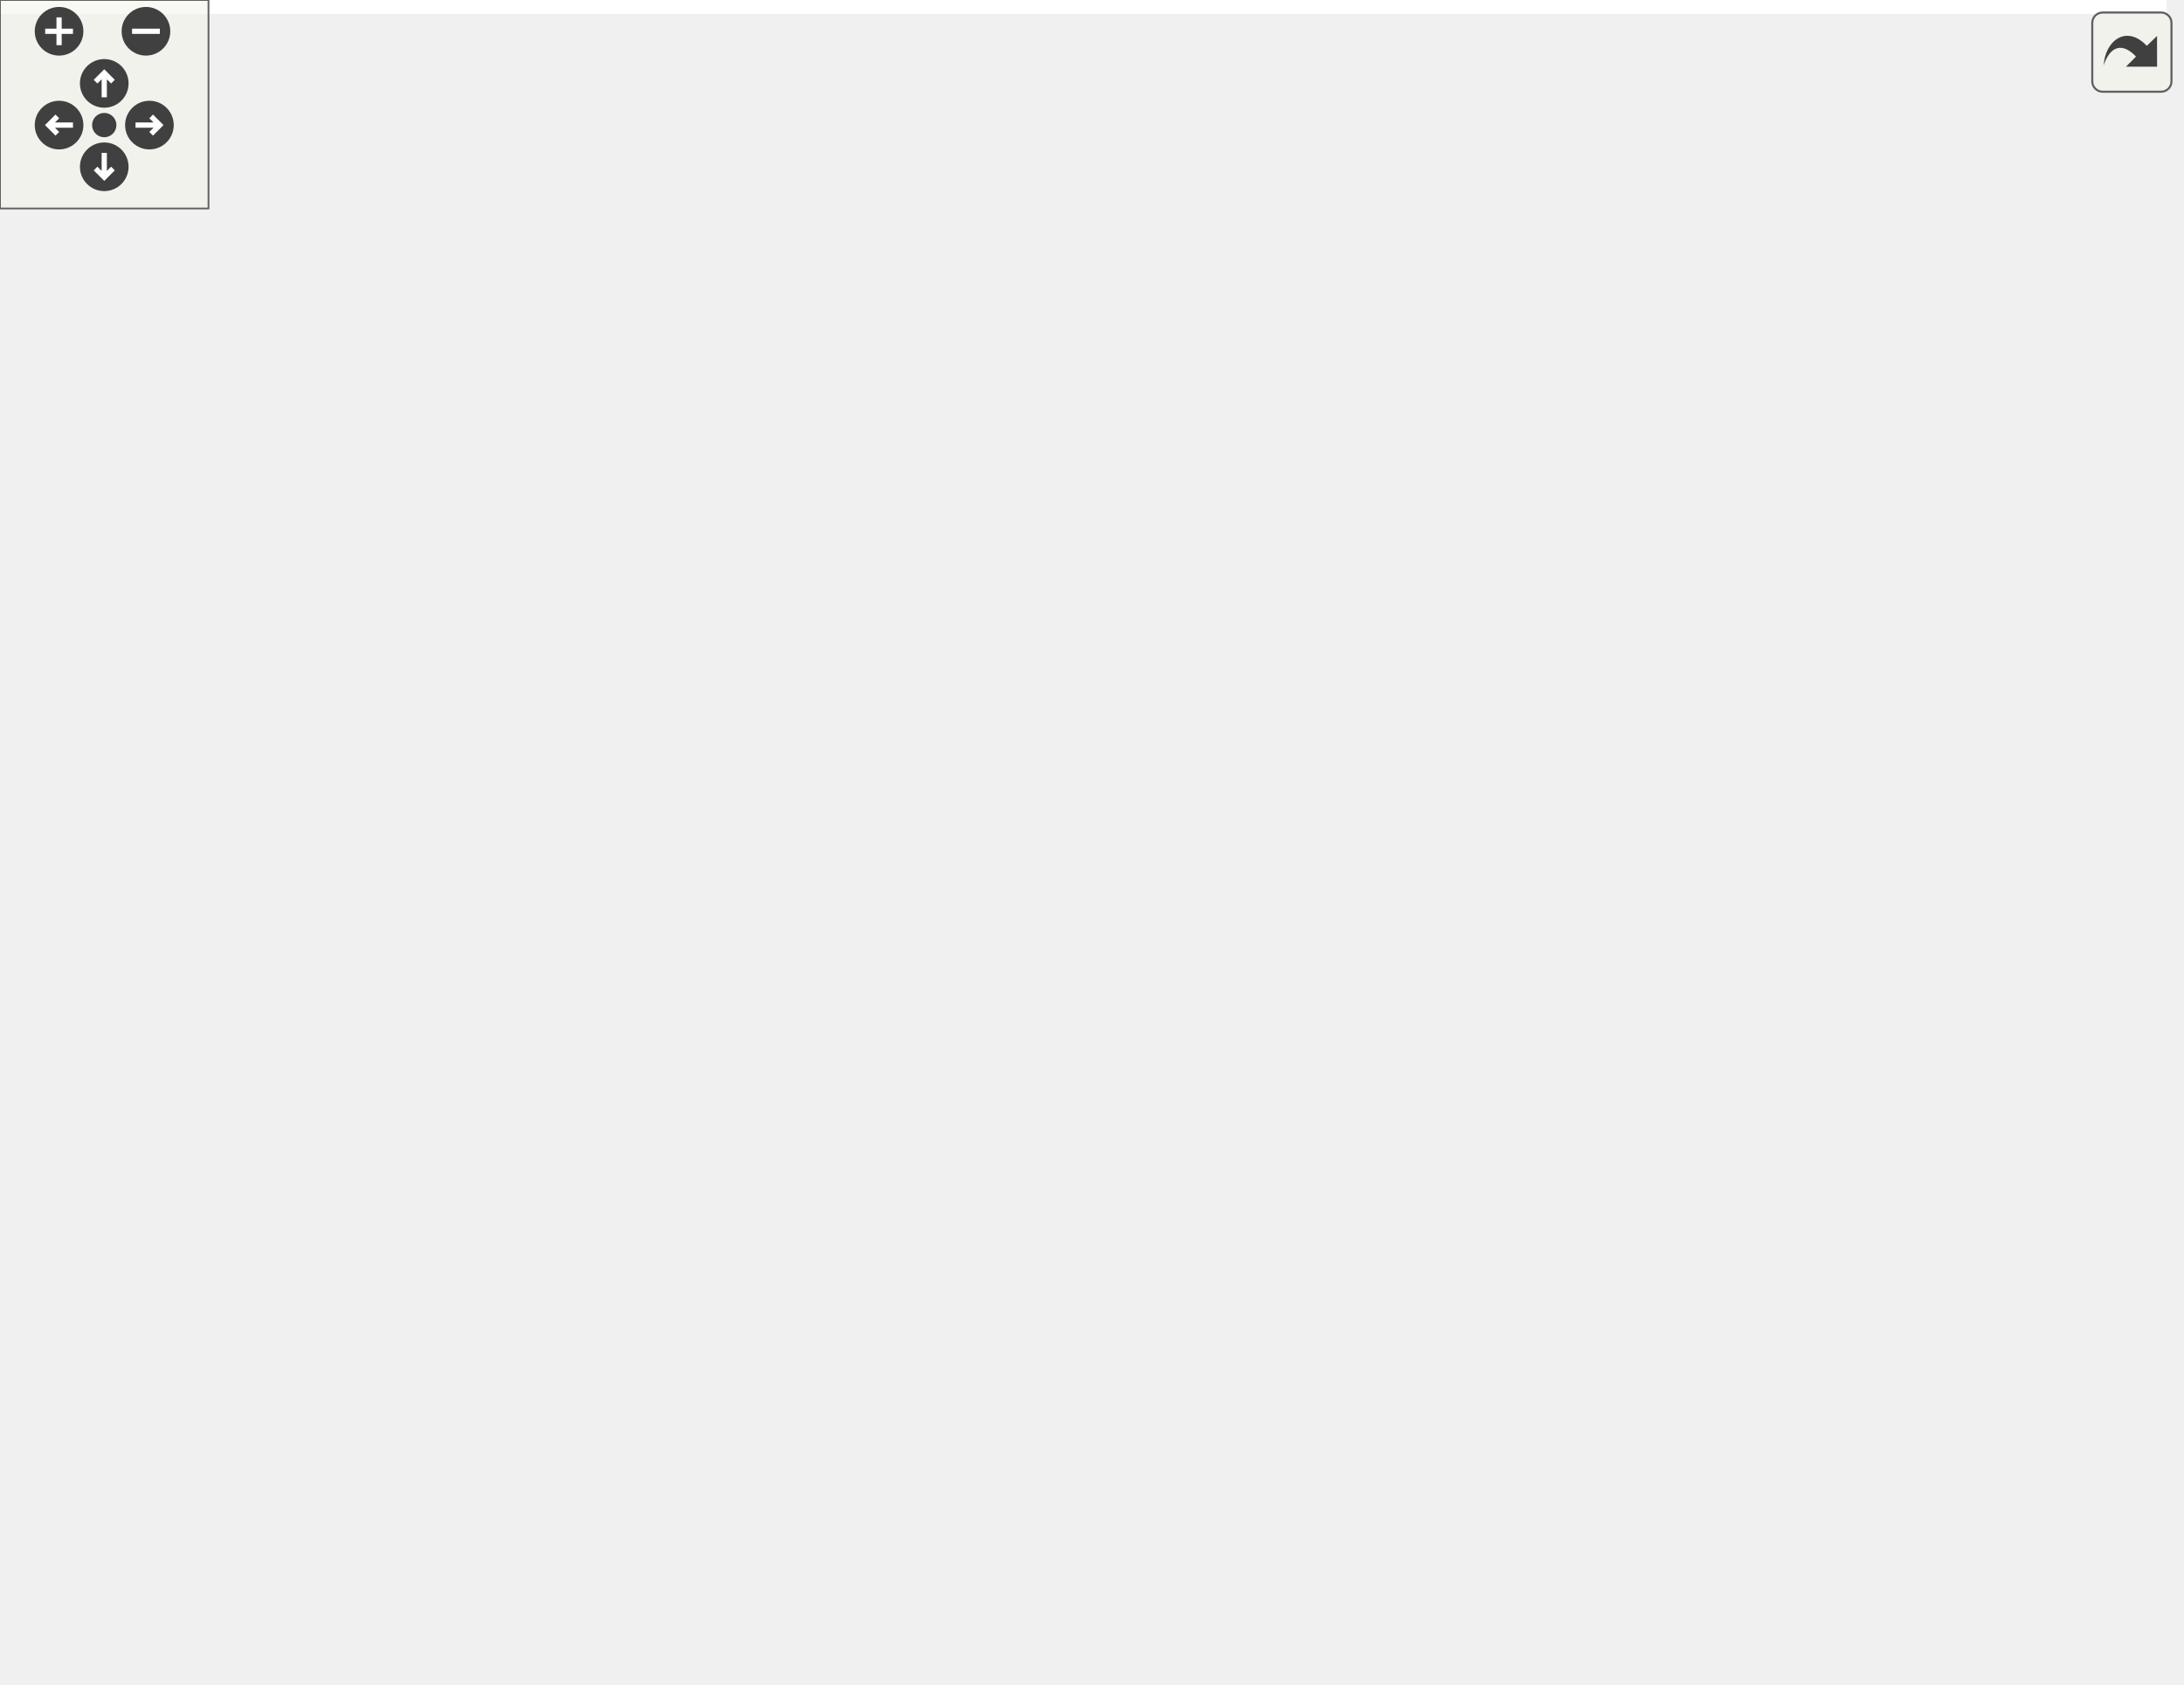
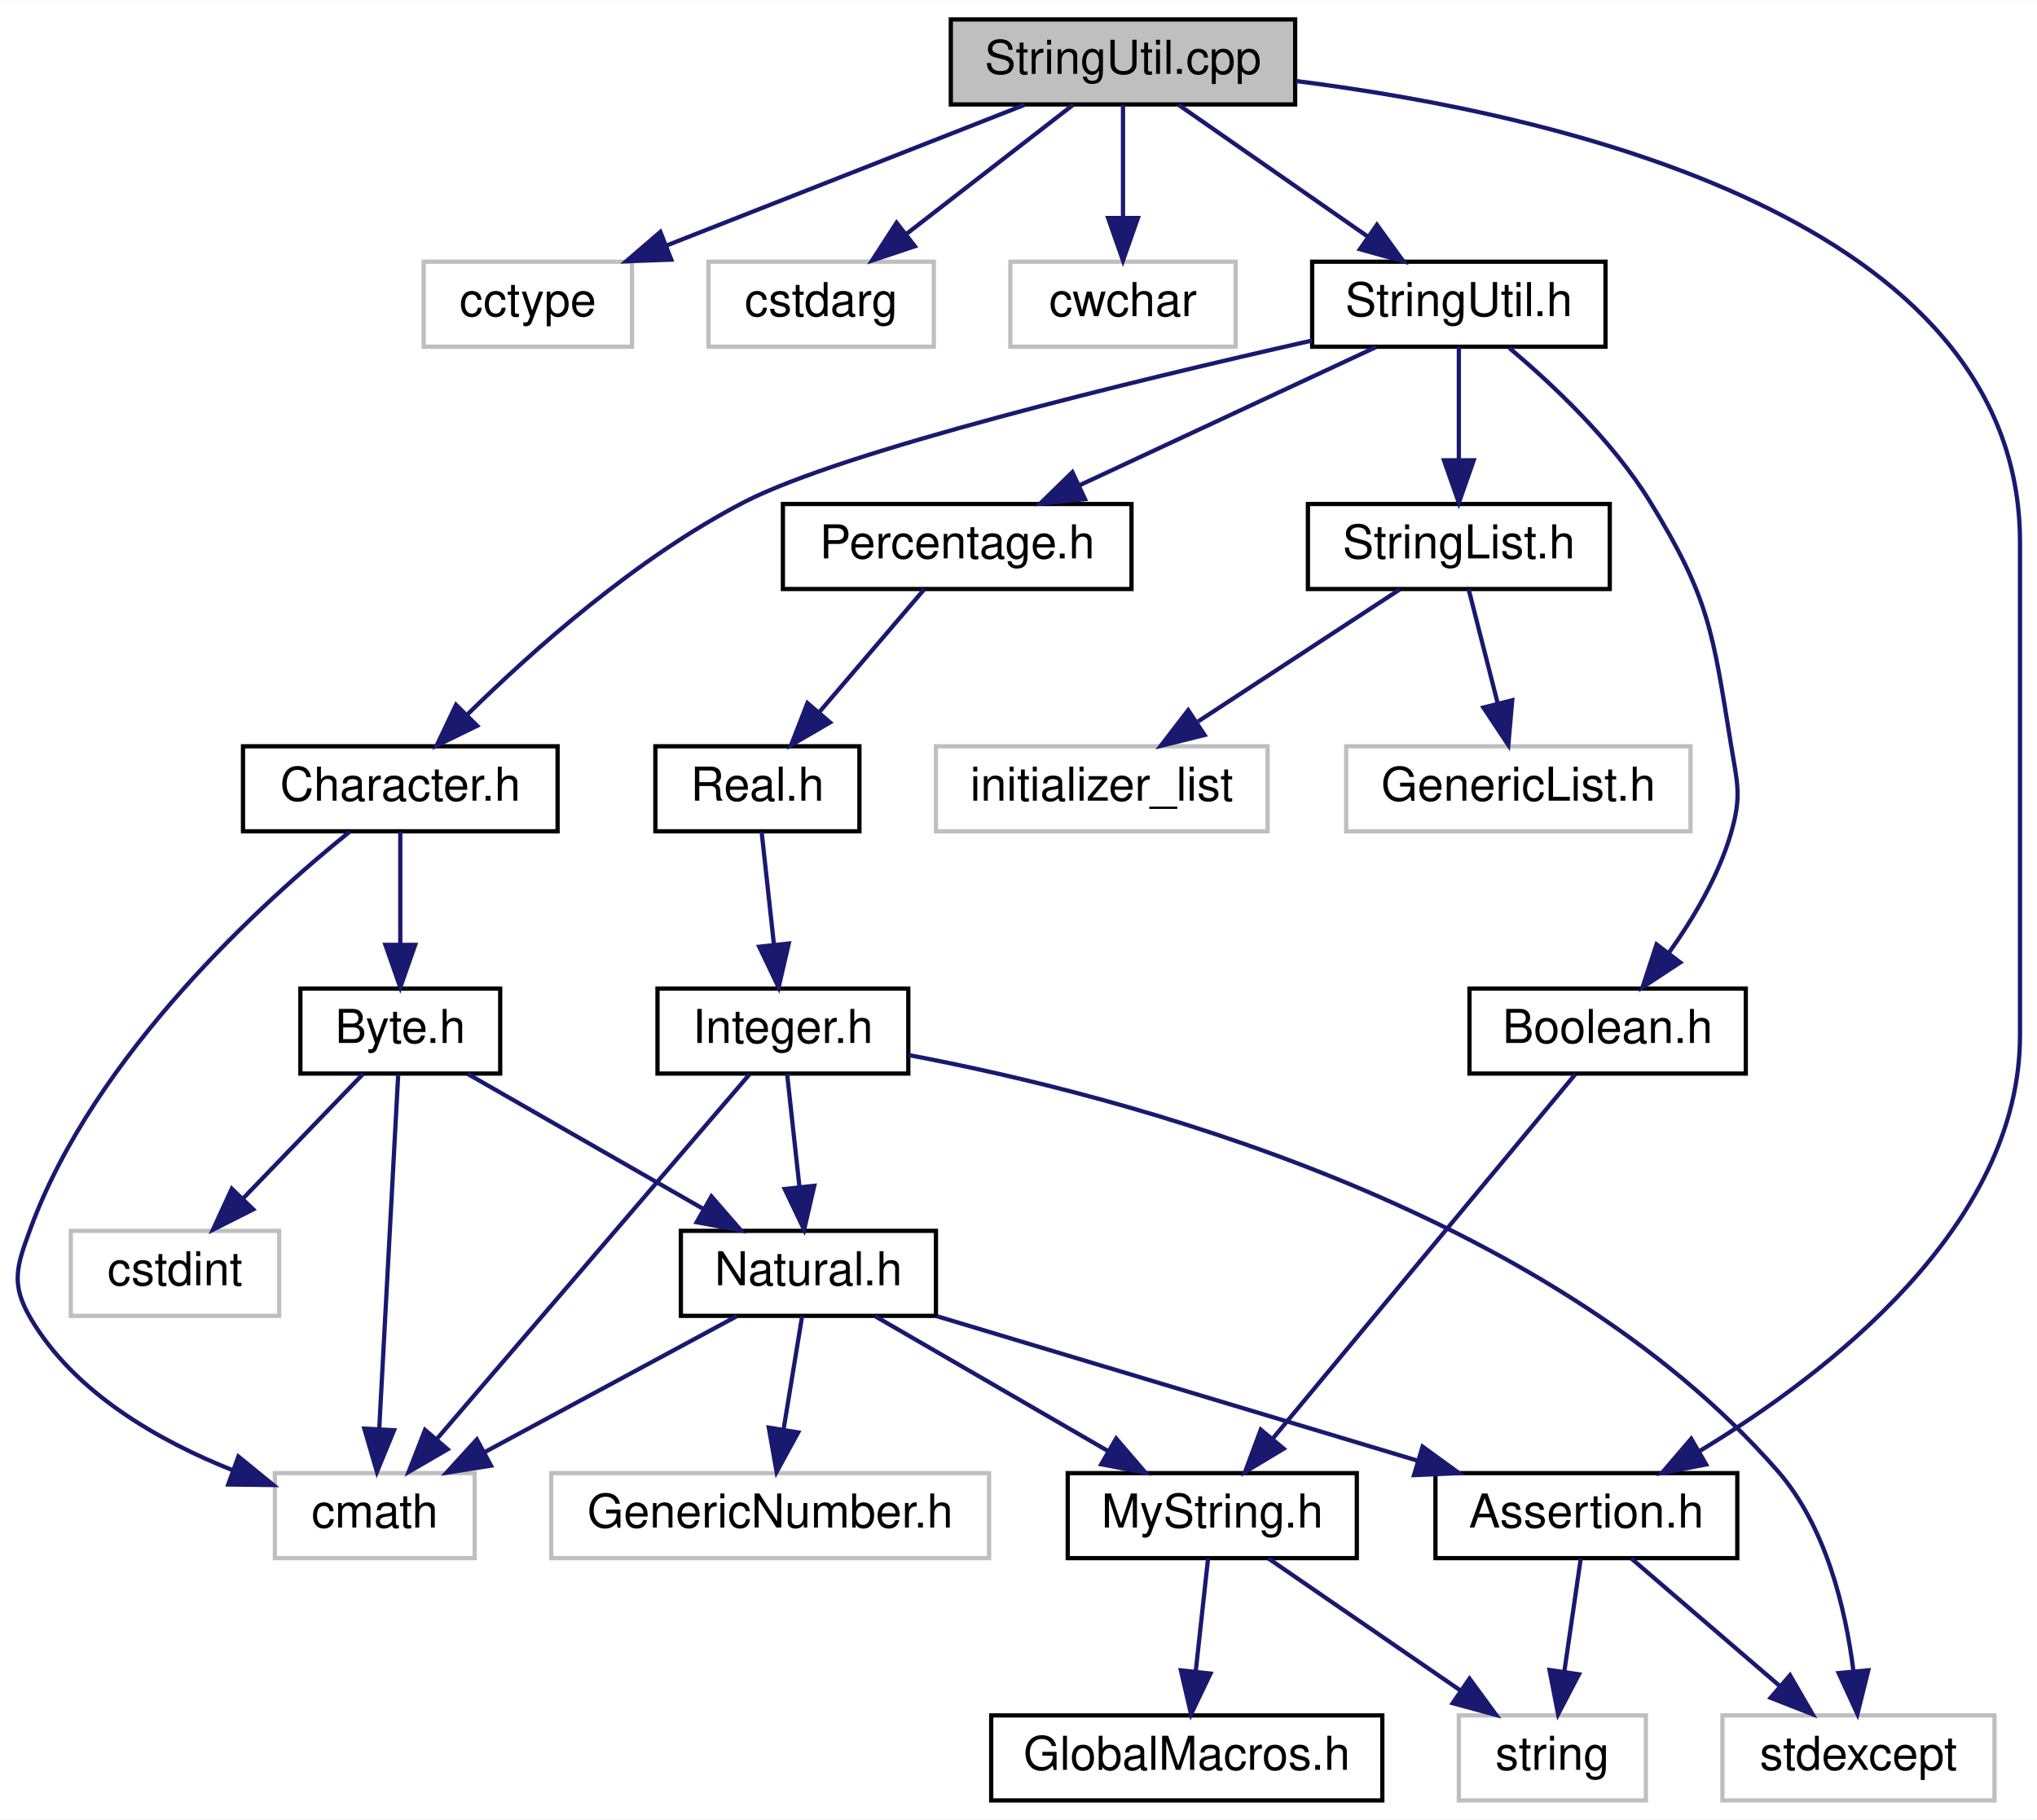
- <svg xmlns="http://www.w3.org/2000/svg" xmlns:xlink="http://www.w3.org/1999/xlink" id="main" version="1.1" xml:space="preserve">
-   <style type="text/css">
- .edge:hover path { stroke: red; }
- .edge:hover polygon { stroke: red; fill: red; }
- </style>
-   <defs>
-     <circle id="rim" cx="0" cy="0" r="7" />
-     <circle id="rim2" cx="0" cy="0" r="3.5" />
-     <g id="zoomPlus">
-       <use xlink:href="#rim" fill="#404040">
-         <set attributeName="fill" to="#808080" begin="zoomplus.mouseover" end="zoomplus.mouseout" />
-       </use>
-       <path d="M-4,0h8M0,-4v8" fill="none" stroke="white" stroke-width="1.5" pointer-events="none" />
-     </g>
-     <g id="zoomMin">
-       <use xlink:href="#rim" fill="#404040">
-         <set attributeName="fill" to="#808080" begin="zoomminus.mouseover" end="zoomminus.mouseout" />
-       </use>
-       <path d="M-4,0h8" fill="none" stroke="white" stroke-width="1.5" pointer-events="none" />
-     </g>
-     <g id="dirArrow">
-       <path fill="none" stroke="white" stroke-width="1.5" d="M0,-3.0v7 M-2.5,-0.5L0,-3.0L2.5,-0.5" />
-     </g>
-     <g id="resetDef">
-       <use xlink:href="#rim2" fill="#404040">
-         <set attributeName="fill" to="#808080" begin="reset.mouseover" end="reset.mouseout" />
-       </use>
-     </g>
-   </defs>
-   <svg id="graph" class="graph">
-     <g id="viewport">
-       <polygon fill="white" stroke="transparent" points="-4,4 -4,-424 623.5,-424 623.5,4 -4,4" />
-       <g id="node1" class="node">
-         <g id="a_node1">
-           <a xlink:title="The StringUtil body implements several string routines not included in the standard C++ library (like...">
-             <polygon fill="#bfbfbf" stroke="black" points="456.5,-399.5 456.5,-419.5 537.5,-419.5 537.5,-399.5 456.5,-399.5" />
-             <text text-anchor="middle" x="497" y="-406.7" font-family="Helvetica,sans-Serif" font-size="11.00">StringUtil.cpp</text>
-           </a>
-         </g>
-       </g>
-       <g id="node2" class="node">
-         <g id="a_node2">
-           <a xlink:title=" ">
-             <polygon fill="white" stroke="#bfbfbf" points="308.5,-0.5 308.5,-20.5 361.5,-20.5 361.5,-0.5 308.5,-0.5" />
-             <text text-anchor="middle" x="335" y="-7.7" font-family="Helvetica,sans-Serif" font-size="11.00">cassert</text>
-           </a>
-         </g>
-       </g>
-       <g id="edge1" class="edge">
-         <path fill="none" stroke="midnightblue" d="M493.38,-399.37C486.24,-380.49 471,-335.62 471,-296.5 471,-296.5 471,-296.5 471,-123.5 471,-71.65 411.36,-39.36 371.07,-23.46" />
-         <polygon fill="midnightblue" stroke="midnightblue" points="372.14,-20.12 361.55,-19.86 369.66,-26.66 372.14,-20.12" />
-       </g>
-       <g id="node3" class="node">
-         <g id="a_node3">
-           <a xlink:title=" ">
-             <polygon fill="white" stroke="#bfbfbf" points="499.5,-342.5 499.5,-362.5 548.5,-362.5 548.5,-342.5 499.5,-342.5" />
-             <text text-anchor="middle" x="524" y="-349.7" font-family="Helvetica,sans-Serif" font-size="11.00">cctype</text>
-           </a>
-         </g>
-       </g>
-       <g id="edge2" class="edge">
-         <path fill="none" stroke="midnightblue" d="M501.46,-399.42C505.11,-391.98 510.4,-381.21 514.93,-371.97" />
-         <polygon fill="midnightblue" stroke="midnightblue" points="518.18,-373.3 519.44,-362.78 511.9,-370.21 518.18,-373.3" />
-       </g>
-       <g id="node4" class="node">
-         <g id="a_node4">
-           <a xlink:title=" ">
-             <polygon fill="white" stroke="#bfbfbf" points="566.5,-342.5 566.5,-362.5 619.5,-362.5 619.5,-342.5 566.5,-342.5" />
-             <text text-anchor="middle" x="593" y="-349.7" font-family="Helvetica,sans-Serif" font-size="11.00">cstdarg</text>
-           </a>
-         </g>
-       </g>
-       <g id="edge3" class="edge">
-         <path fill="none" stroke="midnightblue" d="M512.85,-399.42C527.86,-390.82 550.63,-377.78 568.07,-367.78" />
-         <polygon fill="midnightblue" stroke="midnightblue" points="570.19,-370.6 577.12,-362.6 566.71,-364.53 570.19,-370.6" />
-       </g>
-       <g id="node5" class="node">
-         <g id="a_node5">
-           <a xlink:href="_string_util_8h.html" target="_top" xlink:title="The StringUtil specification defines several string routines not included in the standard C++ library...">
-             <polygon fill="white" stroke="black" points="235.5,-342.5 235.5,-362.5 304.5,-362.5 304.5,-342.5 235.5,-342.5" />
-             <text text-anchor="middle" x="270" y="-349.7" font-family="Helvetica,sans-Serif" font-size="11.00">StringUtil.h</text>
-           </a>
-         </g>
-       </g>
-       <g id="edge4" class="edge">
-         <path fill="none" stroke="midnightblue" d="M459.77,-399.48C419.95,-389.83 356.81,-374.53 314.42,-364.26" />
-         <polygon fill="midnightblue" stroke="midnightblue" points="315.19,-360.85 304.64,-361.89 313.54,-367.65 315.19,-360.85" />
-       </g>
-       <g id="node6" class="node">
-         <g id="a_node6">
-           <a xlink:href="_boolean_8h.html" target="_top" xlink:title="The Boolean specification and body provides a value object type for boolean values.">
-             <polygon fill="white" stroke="black" points="45.5,-171.5 45.5,-191.5 110.5,-191.5 110.5,-171.5 45.5,-171.5" />
-             <text text-anchor="middle" x="78" y="-178.7" font-family="Helvetica,sans-Serif" font-size="11.00">Boolean.h</text>
-           </a>
-         </g>
-       </g>
-       <g id="edge5" class="edge">
-         <path fill="none" stroke="midnightblue" d="M242.7,-342.49C204.62,-328.54 135.99,-298.06 98,-249 87.4,-235.31 82.4,-216.05 80.05,-201.78" />
-         <polygon fill="midnightblue" stroke="midnightblue" points="83.48,-201.05 78.68,-191.61 76.55,-201.99 83.48,-201.05" />
-       </g>
-       <g id="node10" class="node">
-         <g id="a_node10">
-           <a xlink:href="_character_8h.html" target="_top" xlink:title="The Character specification and body provides a value object type for character values.">
-             <polygon fill="white" stroke="black" points="107,-228.5 107,-248.5 181,-248.5 181,-228.5 107,-228.5" />
-             <text text-anchor="middle" x="144" y="-235.7" font-family="Helvetica,sans-Serif" font-size="11.00">Character.h</text>
-           </a>
-         </g>
-       </g>
-       <g id="edge9" class="edge">
-         <path fill="none" stroke="midnightblue" d="M259.69,-342.33C238.28,-323.3 188.76,-279.29 161.98,-255.48" />
-         <polygon fill="midnightblue" stroke="midnightblue" points="164.25,-252.82 154.45,-248.79 159.6,-258.05 164.25,-252.82" />
-       </g>
-       <g id="node16" class="node">
-         <g id="a_node16">
-           <a xlink:href="_percentage_8h.html" target="_top" xlink:title="The Percentage specification and body provides a simple percentage type.">
-             <polygon fill="white" stroke="black" points="349,-285.5 349,-305.5 431,-305.5 431,-285.5 349,-285.5" />
-             <text text-anchor="middle" x="390" y="-292.7" font-family="Helvetica,sans-Serif" font-size="11.00">Percentage.h</text>
-           </a>
-         </g>
-       </g>
-       <g id="edge19" class="edge">
-         <path fill="none" stroke="midnightblue" d="M289.82,-342.42C309.18,-333.54 338.89,-319.93 360.93,-309.82" />
-         <polygon fill="midnightblue" stroke="midnightblue" points="362.52,-312.94 370.16,-305.6 359.61,-306.58 362.52,-312.94" />
-       </g>
-       <g id="node20" class="node">
-         <g id="a_node20">
-           <a xlink:href="_string_list_8h.html" target="_top" xlink:title="The StringList specification defines lists of string values with zero-based arbitrary indexed access ...">
-             <polygon fill="white" stroke="black" points="234.5,-285.5 234.5,-305.5 305.5,-305.5 305.5,-285.5 234.5,-285.5" />
-             <text text-anchor="middle" x="270" y="-292.7" font-family="Helvetica,sans-Serif" font-size="11.00">StringList.h</text>
-           </a>
-         </g>
-       </g>
-       <g id="edge26" class="edge">
-         <path fill="none" stroke="midnightblue" d="M270,-342.42C270,-335.22 270,-324.9 270,-315.86" />
-         <polygon fill="midnightblue" stroke="midnightblue" points="273.5,-315.78 270,-305.78 266.5,-315.78 273.5,-315.78" />
-       </g>
-       <g id="node7" class="node">
-         <g id="a_node7">
-           <a xlink:href="_my_string_8h.html" target="_top" xlink:title="The String specification defines a standard string type.">
-             <polygon fill="white" stroke="black" points="44,-57.5 44,-77.5 112,-77.5 112,-57.5 44,-57.5" />
-             <text text-anchor="middle" x="78" y="-64.7" font-family="Helvetica,sans-Serif" font-size="11.00">MyString.h</text>
-           </a>
-         </g>
-       </g>
-       <g id="edge6" class="edge">
-         <path fill="none" stroke="midnightblue" d="M78,-171.33C78,-153.2 78,-112.41 78,-88" />
-         <polygon fill="midnightblue" stroke="midnightblue" points="81.5,-87.79 78,-77.79 74.5,-87.79 81.5,-87.79" />
-       </g>
-       <g id="node8" class="node">
-         <g id="a_node8">
-           <a xlink:title=" ">
-             <polygon fill="white" stroke="#bfbfbf" points="110,-0.5 110,-20.5 154,-20.5 154,-0.5 110,-0.5" />
-             <text text-anchor="middle" x="132" y="-7.7" font-family="Helvetica,sans-Serif" font-size="11.00">string</text>
-           </a>
-         </g>
-       </g>
-       <g id="edge7" class="edge">
-         <path fill="none" stroke="midnightblue" d="M86.92,-57.42C94.76,-49.42 106.38,-37.59 115.86,-27.94" />
-         <polygon fill="midnightblue" stroke="midnightblue" points="118.38,-30.37 122.89,-20.78 113.39,-25.46 118.38,-30.37" />
-       </g>
-       <g id="node9" class="node">
-         <g id="a_node9">
-           <a xlink:href="_global_macros_8h.html" target="_top" xlink:title="The GlobalMacros specification defines simple macros (e.g. for parameter modes).">
-             <polygon fill="white" stroke="black" points="0,-0.5 0,-20.5 92,-20.5 92,-0.5 0,-0.5" />
-             <text text-anchor="middle" x="46" y="-7.7" font-family="Helvetica,sans-Serif" font-size="11.00">GlobalMacros.h</text>
-           </a>
-         </g>
-       </g>
-       <g id="edge8" class="edge">
-         <path fill="none" stroke="midnightblue" d="M72.72,-57.42C68.34,-49.9 61.99,-38.98 56.58,-29.68" />
-         <polygon fill="midnightblue" stroke="midnightblue" points="59.45,-27.66 51.4,-20.78 53.4,-31.18 59.45,-27.66" />
-       </g>
-       <g id="node11" class="node">
-         <g id="a_node11">
-           <a xlink:title=" ">
-             <polygon fill="white" stroke="#bfbfbf" points="340.5,-57.5 340.5,-77.5 387.5,-77.5 387.5,-57.5 340.5,-57.5" />
-             <text text-anchor="middle" x="364" y="-64.7" font-family="Helvetica,sans-Serif" font-size="11.00">cmath</text>
-           </a>
-         </g>
-       </g>
-       <g id="edge10" class="edge">
-         <path fill="none" stroke="midnightblue" d="M155.09,-228.23C165.9,-219.14 182.75,-204.8 197,-192 234.66,-158.17 238.96,-143.63 280,-114 297.09,-101.66 317.9,-90.36 334.54,-82.11" />
-         <polygon fill="midnightblue" stroke="midnightblue" points="336.33,-85.14 343.79,-77.62 333.27,-78.84 336.33,-85.14" />
-       </g>
-       <g id="node12" class="node">
-         <g id="a_node12">
-           <a xlink:href="_byte_8h.html" target="_top" xlink:title="The Byte specification and body provides a value object type for byte values.">
-             <polygon fill="white" stroke="black" points="141.5,-171.5 141.5,-191.5 188.5,-191.5 188.5,-171.5 141.5,-171.5" />
-             <text text-anchor="middle" x="165" y="-178.7" font-family="Helvetica,sans-Serif" font-size="11.00">Byte.h</text>
-           </a>
-         </g>
-       </g>
-       <g id="edge11" class="edge">
-         <path fill="none" stroke="midnightblue" d="M147.47,-228.42C150.28,-221.06 154.33,-210.44 157.83,-201.27" />
-         <polygon fill="midnightblue" stroke="midnightblue" points="161.16,-202.37 161.46,-191.78 154.62,-199.87 161.16,-202.37" />
-       </g>
-       <g id="edge12" class="edge">
-         <path fill="none" stroke="midnightblue" d="M174.36,-171.24C188.88,-157.3 218.15,-130.75 247,-114 261.63,-105.51 301.52,-90.59 330.67,-80.16" />
-         <polygon fill="midnightblue" stroke="midnightblue" points="332.22,-83.32 340.47,-76.67 329.88,-76.72 332.22,-83.32" />
-       </g>
-       <g id="node13" class="node">
-         <g id="a_node13">
-           <a xlink:href="_natural_8h.html" target="_top" xlink:title="The Natural specification and body provides a value object type for naturals (positive integers with ...">
-             <polygon fill="white" stroke="black" points="135,-114.5 135,-134.5 195,-134.5 195,-114.5 135,-114.5" />
-             <text text-anchor="middle" x="165" y="-121.7" font-family="Helvetica,sans-Serif" font-size="11.00">Natural.h</text>
-           </a>
-         </g>
-       </g>
-       <g id="edge13" class="edge">
-         <path fill="none" stroke="midnightblue" d="M165,-171.42C165,-164.22 165,-153.9 165,-144.86" />
-         <polygon fill="midnightblue" stroke="midnightblue" points="168.5,-144.78 165,-134.78 161.5,-144.78 168.5,-144.78" />
-       </g>
-       <g id="edge18" class="edge">
-         <path fill="none" stroke="midnightblue" d="M150.63,-114.42C137.16,-105.9 116.78,-93.02 101.04,-83.06" />
-         <polygon fill="midnightblue" stroke="midnightblue" points="102.71,-79.98 92.39,-77.6 98.97,-85.9 102.71,-79.98" />
-       </g>
-       <g id="edge14" class="edge">
-         <path fill="none" stroke="midnightblue" d="M195.23,-115.48C226.76,-107.07 277.87,-93.31 330.43,-78.41" />
-         <polygon fill="midnightblue" stroke="midnightblue" points="331.59,-81.72 340.25,-75.62 329.68,-74.98 331.59,-81.72" />
-       </g>
-       <g id="node14" class="node">
-         <g id="a_node14">
-           <a xlink:href="_assertion_8h.html" target="_top" xlink:title="The Assertion specification defines macros for pre- and postconditions in functions or methods.">
-             <polygon fill="white" stroke="black" points="130.5,-57.5 130.5,-77.5 201.5,-77.5 201.5,-57.5 130.5,-57.5" />
-             <text text-anchor="middle" x="166" y="-64.7" font-family="Helvetica,sans-Serif" font-size="11.00">Assertion.h</text>
-           </a>
-         </g>
-       </g>
-       <g id="edge15" class="edge">
-         <path fill="none" stroke="midnightblue" d="M165.17,-114.42C165.3,-107.22 165.48,-96.9 165.65,-87.86" />
-         <polygon fill="midnightblue" stroke="midnightblue" points="169.15,-87.84 165.83,-77.78 162.15,-87.71 169.15,-87.84" />
-       </g>
-       <g id="node15" class="node">
-         <g id="a_node15">
-           <a xlink:title=" ">
-             <polygon fill="white" stroke="#bfbfbf" points="219.5,-57.5 219.5,-77.5 322.5,-77.5 322.5,-57.5 219.5,-57.5" />
-             <text text-anchor="middle" x="271" y="-64.7" font-family="Helvetica,sans-Serif" font-size="11.00">GenericNumber.h</text>
-           </a>
-         </g>
-       </g>
-       <g id="edge17" class="edge">
-         <path fill="none" stroke="midnightblue" d="M182.5,-114.42C199.38,-105.66 225.15,-92.29 244.53,-82.23" />
-         <polygon fill="midnightblue" stroke="midnightblue" points="246.21,-85.31 253.47,-77.6 242.98,-79.09 246.21,-85.31" />
-       </g>
-       <g id="edge16" class="edge">
-         <path fill="none" stroke="midnightblue" d="M193.91,-57.42C222.58,-48.08 267.36,-33.51 298.76,-23.29" />
-         <polygon fill="midnightblue" stroke="midnightblue" points="300.02,-26.56 308.45,-20.14 297.85,-19.91 300.02,-26.56" />
-       </g>
-       <g id="node17" class="node">
-         <g id="a_node17">
-           <a xlink:href="_real_8h.html" target="_top" xlink:title="The Real specification defines a value object type for real values.">
-             <polygon fill="white" stroke="black" points="395,-228.5 395,-248.5 443,-248.5 443,-228.5 395,-228.5" />
-             <text text-anchor="middle" x="419" y="-235.7" font-family="Helvetica,sans-Serif" font-size="11.00">Real.h</text>
-           </a>
-         </g>
-       </g>
-       <g id="edge20" class="edge">
-         <path fill="none" stroke="midnightblue" d="M394.79,-285.42C398.75,-277.9 404.51,-266.98 409.41,-257.68" />
-         <polygon fill="midnightblue" stroke="midnightblue" points="412.54,-259.26 414.11,-248.78 406.35,-255.99 412.54,-259.26" />
-       </g>
-       <g id="edge21" class="edge">
-         <path fill="none" stroke="midnightblue" d="M416.04,-228.41C407.39,-201.82 381.98,-123.74 370.17,-87.45" />
-         <polygon fill="midnightblue" stroke="midnightblue" points="373.39,-86.06 366.97,-77.63 366.74,-88.22 373.39,-86.06" />
-       </g>
-       <g id="node18" class="node">
-         <g id="a_node18">
-           <a xlink:href="_integer_8h.html" target="_top" xlink:title="The Integer specification and body provides a value object type for ints.">
-             <polygon fill="white" stroke="black" points="311.5,-171.5 311.5,-191.5 370.5,-191.5 370.5,-171.5 311.5,-171.5" />
-             <text text-anchor="middle" x="341" y="-178.7" font-family="Helvetica,sans-Serif" font-size="11.00">Integer.h</text>
-           </a>
-         </g>
-       </g>
-       <g id="edge22" class="edge">
-         <path fill="none" stroke="midnightblue" d="M406.12,-228.42C394.26,-220.06 376.45,-207.5 362.45,-197.62" />
-         <polygon fill="midnightblue" stroke="midnightblue" points="364.09,-194.5 353.9,-191.6 360.05,-200.22 364.09,-194.5" />
-       </g>
-       <g id="edge23" class="edge">
-         <path fill="none" stroke="midnightblue" d="M346.49,-171.48C351.59,-162.58 358.85,-148.38 362,-135 365.64,-119.52 365.95,-101.46 365.45,-88.07" />
-         <polygon fill="midnightblue" stroke="midnightblue" points="368.92,-87.47 364.87,-77.68 361.93,-87.86 368.92,-87.47" />
-       </g>
-       <g id="edge25" class="edge">
-         <path fill="none" stroke="midnightblue" d="M311.94,-171.42C282.3,-162.15 236.14,-147.73 203.48,-137.53" />
-         <polygon fill="midnightblue" stroke="midnightblue" points="204.4,-134.15 193.81,-134.5 202.31,-140.83 204.4,-134.15" />
-       </g>
-       <g id="node19" class="node">
-         <g id="a_node19">
-           <a xlink:title=" ">
-             <polygon fill="white" stroke="#bfbfbf" points="289,-114.5 289,-134.5 353,-134.5 353,-114.5 289,-114.5" />
-             <text text-anchor="middle" x="321" y="-121.7" font-family="Helvetica,sans-Serif" font-size="11.00">stdexcept</text>
-           </a>
-         </g>
-       </g>
-       <g id="edge24" class="edge">
-         <path fill="none" stroke="midnightblue" d="M337.7,-171.42C335.02,-164.06 331.16,-153.44 327.83,-144.27" />
-         <polygon fill="midnightblue" stroke="midnightblue" points="331.08,-142.98 324.37,-134.78 324.5,-145.37 331.08,-142.98" />
-       </g>
-       <g id="node21" class="node">
-         <g id="a_node21">
-           <a xlink:title=" ">
-             <polygon fill="white" stroke="#bfbfbf" points="199,-228.5 199,-248.5 277,-248.5 277,-228.5 199,-228.5" />
-             <text text-anchor="middle" x="238" y="-235.7" font-family="Helvetica,sans-Serif" font-size="11.00">initializer_list</text>
-           </a>
-         </g>
-       </g>
-       <g id="edge27" class="edge">
-         <path fill="none" stroke="midnightblue" d="M264.72,-285.42C260.34,-277.9 253.99,-266.98 248.58,-257.68" />
-         <polygon fill="midnightblue" stroke="midnightblue" points="251.45,-255.66 243.4,-248.78 245.4,-259.18 251.45,-255.66" />
-       </g>
-       <g id="node22" class="node">
-         <g id="a_node22">
-           <a xlink:title=" ">
-             <polygon fill="white" stroke="#bfbfbf" points="295.5,-228.5 295.5,-248.5 376.5,-248.5 376.5,-228.5 295.5,-228.5" />
-             <text text-anchor="middle" x="336" y="-235.7" font-family="Helvetica,sans-Serif" font-size="11.00">GenericList.h</text>
-           </a>
-         </g>
-       </g>
-       <g id="edge28" class="edge">
-         <path fill="none" stroke="midnightblue" d="M280.9,-285.42C290.68,-277.27 305.26,-265.12 316.96,-255.37" />
-         <polygon fill="midnightblue" stroke="midnightblue" points="319.42,-257.87 324.86,-248.78 314.94,-252.49 319.42,-257.87" />
-       </g>
-     </g>
-   </svg>
-   <g id="navigator" transform="translate(0 0)" fill="#404254">
-     <rect fill="#f2f5e9" fill-opacity="0.5" stroke="#606060" stroke-width=".5" x="0" y="0" width="60" height="60" />
-     <use id="zoomplus" xlink:href="#zoomPlus" x="17" y="9" />
-     <use id="zoomminus" xlink:href="#zoomMin" x="42" y="9" />
-     <use id="reset" xlink:href="#resetDef" x="30" y="36" />
-     <g id="arrowUp" xlink:href="#dirArrow" transform="translate(30 24)">
-       <use xlink:href="#rim" fill="#404040">
-         <set attributeName="fill" to="#808080" begin="arrowUp.mouseover" end="arrowUp.mouseout" />
-       </use>
-       <path fill="none" stroke="white" stroke-width="1.5" d="M0,-3.0v7 M-2.5,-0.5L0,-3.0L2.5,-0.5" />
-     </g>
-     <g id="arrowRight" xlink:href="#dirArrow" transform="rotate(90) translate(36 -43)">
-       <use xlink:href="#rim" fill="#404040">
-         <set attributeName="fill" to="#808080" begin="arrowRight.mouseover" end="arrowRight.mouseout" />
-       </use>
-       <path fill="none" stroke="white" stroke-width="1.5" d="M0,-3.0v7 M-2.5,-0.5L0,-3.0L2.5,-0.5" />
-     </g>
-     <g id="arrowDown" xlink:href="#dirArrow" transform="rotate(180) translate(-30 -48)">
-       <use xlink:href="#rim" fill="#404040">
-         <set attributeName="fill" to="#808080" begin="arrowDown.mouseover" end="arrowDown.mouseout" />
-       </use>
-       <path fill="none" stroke="white" stroke-width="1.5" d="M0,-3.0v7 M-2.5,-0.5L0,-3.0L2.5,-0.5" />
-     </g>
-     <g id="arrowLeft" xlink:href="#dirArrow" transform="rotate(270) translate(-36 17)">
-       <use xlink:href="#rim" fill="#404040">
-         <set attributeName="fill" to="#808080" begin="arrowLeft.mouseover" end="arrowLeft.mouseout" />
-       </use>
-       <path fill="none" stroke="white" stroke-width="1.5" d="M0,-3.0v7 M-2.5,-0.5L0,-3.0L2.5,-0.5" />
+ <svg xmlns="http://www.w3.org/2000/svg" xmlns:xlink="http://www.w3.org/1999/xlink" width="479pt" height="428pt" viewBox="0.00 0.00 479.16 428.00">
+   <g id="graph0" class="graph" transform="scale(1 1) rotate(0) translate(4 424)">
+     <polygon fill="white" stroke="transparent" points="-4,4 -4,-424 475.16,-424 475.16,4 -4,4" />
+     <g id="node1" class="node">
+       <g id="a_node1">
+         <a xlink:title="The StringUtil body implements several string routines not included in the standard C++ library (like...">
+           <polygon fill="#bfbfbf" stroke="black" points="219.66,-399.5 219.66,-419.5 300.66,-419.5 300.66,-399.5 219.66,-399.5" />
+           <text text-anchor="middle" x="260.16" y="-406.7" font-family="Helvetica,sans-Serif" font-size="11.00">StringUtil.cpp</text>
+         </a>
+       </g>
+     </g>
+     <g id="node2" class="node">
+       <g id="a_node2">
+         <a xlink:title=" ">
+           <polygon fill="white" stroke="#bfbfbf" points="95.66,-342.5 95.66,-362.5 144.66,-362.5 144.66,-342.5 95.66,-342.5" />
+           <text text-anchor="middle" x="120.16" y="-349.7" font-family="Helvetica,sans-Serif" font-size="11.00">cctype</text>
+         </a>
+       </g>
+     </g>
+     <g id="edge1" class="edge">
+       <path fill="none" stroke="midnightblue" d="M237.04,-399.42C214.04,-390.38 178.54,-376.44 152.7,-366.28" />
+       <polygon fill="midnightblue" stroke="midnightblue" points="153.9,-362.99 143.31,-362.6 151.34,-369.51 153.9,-362.99" />
+     </g>
+     <g id="node3" class="node">
+       <g id="a_node3">
+         <a xlink:title=" ">
+           <polygon fill="white" stroke="#bfbfbf" points="162.66,-342.5 162.66,-362.5 215.66,-362.5 215.66,-342.5 162.66,-342.5" />
+           <text text-anchor="middle" x="189.16" y="-349.7" font-family="Helvetica,sans-Serif" font-size="11.00">cstdarg</text>
+         </a>
+       </g>
+     </g>
+     <g id="edge2" class="edge">
+       <path fill="none" stroke="midnightblue" d="M248.44,-399.42C237.81,-391.19 221.93,-378.88 209.28,-369.08" />
+       <polygon fill="midnightblue" stroke="midnightblue" points="211.19,-366.14 201.14,-362.78 206.9,-371.67 211.19,-366.14" />
+     </g>
+     <g id="node4" class="node">
+       <g id="a_node4">
+         <a xlink:title=" ">
+           <polygon fill="white" stroke="#bfbfbf" points="233.66,-342.5 233.66,-362.5 286.66,-362.5 286.66,-342.5 233.66,-342.5" />
+           <text text-anchor="middle" x="260.16" y="-349.7" font-family="Helvetica,sans-Serif" font-size="11.00">cwchar</text>
+         </a>
+       </g>
+     </g>
+     <g id="edge3" class="edge">
+       <path fill="none" stroke="midnightblue" d="M260.16,-399.42C260.16,-392.22 260.16,-381.9 260.16,-372.86" />
+       <polygon fill="midnightblue" stroke="midnightblue" points="263.66,-372.78 260.16,-362.78 256.66,-372.78 263.66,-372.78" />
+     </g>
+     <g id="node5" class="node">
+       <g id="a_node5">
+         <a xlink:href="_assertion_8h.html" target="_top" xlink:title="The Assertion specification defines macros for pre- and postconditions in functions or methods.">
+           <polygon fill="white" stroke="black" points="333.66,-57.5 333.66,-77.5 404.66,-77.5 404.66,-57.5 333.66,-57.5" />
+           <text text-anchor="middle" x="369.16" y="-64.7" font-family="Helvetica,sans-Serif" font-size="11.00">Assertion.h</text>
+         </a>
+       </g>
+     </g>
+     <g id="edge4" class="edge">
+       <path fill="none" stroke="midnightblue" d="M300.84,-405.01C362.16,-397.28 471.16,-372.81 471.16,-296.5 471.16,-296.5 471.16,-296.5 471.16,-180.5 471.16,-135.69 425.98,-100.92 395.76,-82.67" />
+       <polygon fill="midnightblue" stroke="midnightblue" points="397.33,-79.54 386.93,-77.54 393.82,-85.59 397.33,-79.54" />
+     </g>
+     <g id="node8" class="node">
+       <g id="a_node8">
+         <a xlink:href="_string_util_8h.html" target="_top" xlink:title="The StringUtil specification defines several string routines not included in the standard C++ library...">
+           <polygon fill="white" stroke="black" points="304.66,-342.5 304.66,-362.5 373.66,-362.5 373.66,-342.5 304.66,-342.5" />
+           <text text-anchor="middle" x="339.16" y="-349.7" font-family="Helvetica,sans-Serif" font-size="11.00">StringUtil.h</text>
+         </a>
+       </g>
+     </g>
+     <g id="edge7" class="edge">
+       <path fill="none" stroke="midnightblue" d="M273.21,-399.42C285.33,-390.98 303.6,-378.26 317.84,-368.34" />
+       <polygon fill="midnightblue" stroke="midnightblue" points="319.89,-371.18 326.1,-362.6 315.89,-365.44 319.89,-371.18" />
+     </g>
+     <g id="node6" class="node">
+       <g id="a_node6">
+         <a xlink:title=" ">
+           <polygon fill="white" stroke="#bfbfbf" points="401.16,-0.5 401.16,-20.5 465.16,-20.5 465.16,-0.5 401.16,-0.5" />
+           <text text-anchor="middle" x="433.16" y="-7.7" font-family="Helvetica,sans-Serif" font-size="11.00">stdexcept</text>
+         </a>
+       </g>
+     </g>
+     <g id="edge5" class="edge">
+       <path fill="none" stroke="midnightblue" d="M379.73,-57.42C389.21,-49.27 403.35,-37.12 414.7,-27.37" />
+       <polygon fill="midnightblue" stroke="midnightblue" points="417.06,-29.95 422.36,-20.78 412.5,-24.64 417.06,-29.95" />
+     </g>
+     <g id="node7" class="node">
+       <g id="a_node7">
+         <a xlink:title=" ">
+           <polygon fill="white" stroke="#bfbfbf" points="339.16,-0.5 339.16,-20.5 383.16,-20.5 383.16,-0.5 339.16,-0.5" />
+           <text text-anchor="middle" x="361.16" y="-7.7" font-family="Helvetica,sans-Serif" font-size="11.00">string</text>
+         </a>
+       </g>
+     </g>
+     <g id="edge6" class="edge">
+       <path fill="none" stroke="midnightblue" d="M367.84,-57.42C366.79,-50.22 365.29,-39.9 363.98,-30.86" />
+       <polygon fill="midnightblue" stroke="midnightblue" points="367.41,-30.17 362.51,-20.78 360.49,-31.18 367.41,-30.17" />
+     </g>
+     <g id="node9" class="node">
+       <g id="a_node9">
+         <a xlink:href="_boolean_8h.html" target="_top" xlink:title="The Boolean specification and body provides a value object type for boolean values.">
+           <polygon fill="white" stroke="black" points="341.66,-171.5 341.66,-191.5 406.66,-191.5 406.66,-171.5 341.66,-171.5" />
+           <text text-anchor="middle" x="374.16" y="-178.7" font-family="Helvetica,sans-Serif" font-size="11.00">Boolean.h</text>
+         </a>
+       </g>
+     </g>
+     <g id="edge8" class="edge">
+       <path fill="none" stroke="midnightblue" d="M351.03,-342.2C361.12,-333.73 375.32,-320.39 384.16,-306 398.14,-283.25 398.88,-275.36 403.16,-249 404.66,-239.79 405.77,-236.96 403.16,-228 400.23,-217.94 394.32,-207.98 388.6,-199.96" />
+       <polygon fill="midnightblue" stroke="midnightblue" points="391.23,-197.64 382.38,-191.82 385.67,-201.89 391.23,-197.64" />
+     </g>
+     <g id="node12" class="node">
+       <g id="a_node12">
+         <a xlink:href="_character_8h.html" target="_top" xlink:title="The Character specification and body provides a value object type for character values.">
+           <polygon fill="white" stroke="black" points="53.16,-228.5 53.16,-248.5 127.16,-248.5 127.16,-228.5 53.16,-228.5" />
+           <text text-anchor="middle" x="90.16" y="-235.7" font-family="Helvetica,sans-Serif" font-size="11.00">Character.h</text>
+         </a>
+       </g>
+     </g>
+     <g id="edge12" class="edge">
+       <path fill="none" stroke="midnightblue" d="M304.59,-343.95C262.55,-334.45 194.33,-317.94 171.16,-306 145.82,-292.94 121.16,-270.95 105.83,-255.86" />
+       <polygon fill="midnightblue" stroke="midnightblue" points="108.24,-253.32 98.72,-248.68 103.27,-258.25 108.24,-253.32" />
+     </g>
+     <g id="node18" class="node">
+       <g id="a_node18">
+         <a xlink:href="_percentage_8h.html" target="_top" xlink:title="The Percentage specification and body provides a simple percentage type.">
+           <polygon fill="white" stroke="black" points="180.16,-285.5 180.16,-305.5 262.16,-305.5 262.16,-285.5 180.16,-285.5" />
+           <text text-anchor="middle" x="221.16" y="-292.7" font-family="Helvetica,sans-Serif" font-size="11.00">Percentage.h</text>
+         </a>
+       </g>
+     </g>
+     <g id="edge22" class="edge">
+       <path fill="none" stroke="midnightblue" d="M319.68,-342.42C300.63,-333.54 271.42,-319.93 249.75,-309.82" />
+       <polygon fill="midnightblue" stroke="midnightblue" points="251.22,-306.65 240.68,-305.6 248.26,-312.99 251.22,-306.65" />
+     </g>
+     <g id="node21" class="node">
+       <g id="a_node21">
+         <a xlink:href="_string_list_8h.html" target="_top" xlink:title="The StringList specification defines lists of string values with zero-based arbitrary indexed access ...">
+           <polygon fill="white" stroke="black" points="303.66,-285.5 303.66,-305.5 374.66,-305.5 374.66,-285.5 303.66,-285.5" />
+           <text text-anchor="middle" x="339.16" y="-292.7" font-family="Helvetica,sans-Serif" font-size="11.00">StringList.h</text>
+         </a>
+       </g>
+     </g>
+     <g id="edge28" class="edge">
+       <path fill="none" stroke="midnightblue" d="M339.16,-342.42C339.16,-335.22 339.16,-324.9 339.16,-315.86" />
+       <polygon fill="midnightblue" stroke="midnightblue" points="342.66,-315.78 339.16,-305.78 335.66,-315.78 342.66,-315.78" />
+     </g>
+     <g id="node10" class="node">
+       <g id="a_node10">
+         <a xlink:href="_my_string_8h.html" target="_top" xlink:title="The String specification defines a standard string type.">
+           <polygon fill="white" stroke="black" points="247.16,-57.5 247.16,-77.5 315.16,-77.5 315.16,-57.5 247.16,-57.5" />
+           <text text-anchor="middle" x="281.16" y="-64.7" font-family="Helvetica,sans-Serif" font-size="11.00">MyString.h</text>
+         </a>
+       </g>
+     </g>
+     <g id="edge9" class="edge">
+       <path fill="none" stroke="midnightblue" d="M366.55,-171.33C351.02,-152.63 315.45,-109.8 295.47,-85.73" />
+       <polygon fill="midnightblue" stroke="midnightblue" points="297.96,-83.25 288.88,-77.79 292.57,-87.72 297.96,-83.25" />
+     </g>
+     <g id="edge10" class="edge">
+       <path fill="none" stroke="midnightblue" d="M294.37,-57.42C306.65,-48.98 325.15,-36.26 339.57,-26.34" />
+       <polygon fill="midnightblue" stroke="midnightblue" points="341.67,-29.15 347.93,-20.6 337.71,-23.38 341.67,-29.15" />
+     </g>
+     <g id="node11" class="node">
+       <g id="a_node11">
+         <a xlink:href="_global_macros_8h.html" target="_top" xlink:title="The GlobalMacros specification defines simple macros (e.g. for parameter modes).">
+           <polygon fill="white" stroke="black" points="229.16,-0.5 229.16,-20.5 321.16,-20.5 321.16,-0.5 229.16,-0.5" />
+           <text text-anchor="middle" x="275.16" y="-7.7" font-family="Helvetica,sans-Serif" font-size="11.00">GlobalMacros.h</text>
+         </a>
+       </g>
+     </g>
+     <g id="edge11" class="edge">
+       <path fill="none" stroke="midnightblue" d="M280.17,-57.42C279.38,-50.22 278.26,-39.9 277.27,-30.86" />
+       <polygon fill="midnightblue" stroke="midnightblue" points="280.74,-30.34 276.17,-20.78 273.78,-31.1 280.74,-30.34" />
+     </g>
+     <g id="node13" class="node">
+       <g id="a_node13">
+         <a xlink:title=" ">
+           <polygon fill="white" stroke="#bfbfbf" points="60.66,-57.5 60.66,-77.5 107.66,-77.5 107.66,-57.5 60.66,-57.5" />
+           <text text-anchor="middle" x="84.16" y="-64.7" font-family="Helvetica,sans-Serif" font-size="11.00">cmath</text>
+         </a>
+       </g>
+     </g>
+     <g id="edge13" class="edge">
+       <path fill="none" stroke="midnightblue" d="M78.21,-228.37C58.12,-212.16 18.29,-176.19 3.16,-135 -0.06,-126.24 -1.55,-122.06 3.16,-114 13.47,-96.38 33.39,-85.06 50.89,-78.12" />
+       <polygon fill="midnightblue" stroke="midnightblue" points="52.08,-81.41 60.29,-74.7 49.69,-74.83 52.08,-81.41" />
+     </g>
+     <g id="node14" class="node">
+       <g id="a_node14">
+         <a xlink:href="_byte_8h.html" target="_top" xlink:title="The Byte specification and body provides a value object type for byte values.">
+           <polygon fill="white" stroke="black" points="66.66,-171.5 66.66,-191.5 113.66,-191.5 113.66,-171.5 66.66,-171.5" />
+           <text text-anchor="middle" x="90.16" y="-178.7" font-family="Helvetica,sans-Serif" font-size="11.00">Byte.h</text>
+         </a>
+       </g>
+     </g>
+     <g id="edge14" class="edge">
+       <path fill="none" stroke="midnightblue" d="M90.16,-228.42C90.16,-221.22 90.16,-210.9 90.16,-201.86" />
+       <polygon fill="midnightblue" stroke="midnightblue" points="93.66,-201.78 90.16,-191.78 86.66,-201.78 93.66,-201.78" />
+     </g>
+     <g id="edge15" class="edge">
+       <path fill="none" stroke="midnightblue" d="M89.67,-171.33C88.7,-153.2 86.51,-112.41 85.21,-88" />
+       <polygon fill="midnightblue" stroke="midnightblue" points="88.69,-87.59 84.66,-77.79 81.7,-87.97 88.69,-87.59" />
+     </g>
+     <g id="node15" class="node">
+       <g id="a_node15">
+         <a xlink:title=" ">
+           <polygon fill="white" stroke="#bfbfbf" points="12.66,-114.5 12.66,-134.5 61.66,-134.5 61.66,-114.5 12.66,-114.5" />
+           <text text-anchor="middle" x="37.16" y="-121.7" font-family="Helvetica,sans-Serif" font-size="11.00">cstdint</text>
+         </a>
+       </g>
+     </g>
+     <g id="edge16" class="edge">
+       <path fill="none" stroke="midnightblue" d="M81.41,-171.42C73.78,-163.5 62.53,-151.82 53.28,-142.23" />
+       <polygon fill="midnightblue" stroke="midnightblue" points="55.56,-139.55 46.1,-134.78 50.52,-144.41 55.56,-139.55" />
+     </g>
+     <g id="node16" class="node">
+       <g id="a_node16">
+         <a xlink:href="_natural_8h.html" target="_top" xlink:title="The Natural specification and body provides a value object type for naturals (positive integers with ...">
+           <polygon fill="white" stroke="black" points="156.16,-114.5 156.16,-134.5 216.16,-134.5 216.16,-114.5 156.16,-114.5" />
+           <text text-anchor="middle" x="186.16" y="-121.7" font-family="Helvetica,sans-Serif" font-size="11.00">Natural.h</text>
+         </a>
+       </g>
+     </g>
+     <g id="edge17" class="edge">
+       <path fill="none" stroke="midnightblue" d="M106.01,-171.42C121.02,-162.82 143.79,-149.78 161.23,-139.78" />
+       <polygon fill="midnightblue" stroke="midnightblue" points="163.35,-142.6 170.29,-134.6 159.87,-136.53 163.35,-142.6" />
+     </g>
+     <g id="edge19" class="edge">
+       <path fill="none" stroke="midnightblue" d="M216.38,-114.42C247.33,-105.12 295.6,-90.61 329.59,-80.39" />
+       <polygon fill="midnightblue" stroke="midnightblue" points="330.63,-83.73 339.2,-77.5 328.62,-77.03 330.63,-83.73" />
+     </g>
+     <g id="edge21" class="edge">
+       <path fill="none" stroke="midnightblue" d="M201.85,-114.42C216.7,-105.82 239.23,-92.78 256.49,-82.78" />
+       <polygon fill="midnightblue" stroke="midnightblue" points="258.55,-85.64 265.45,-77.6 255.04,-79.58 258.55,-85.64" />
+     </g>
+     <g id="edge18" class="edge">
+       <path fill="none" stroke="midnightblue" d="M169.32,-114.42C153.15,-105.7 128.51,-92.41 109.88,-82.37" />
+       <polygon fill="midnightblue" stroke="midnightblue" points="111.49,-79.26 101.03,-77.6 108.17,-85.42 111.49,-79.26" />
+     </g>
+     <g id="node17" class="node">
+       <g id="a_node17">
+         <a xlink:title=" ">
+           <polygon fill="white" stroke="#bfbfbf" points="125.66,-57.5 125.66,-77.5 228.66,-77.5 228.66,-57.5 125.66,-57.5" />
+           <text text-anchor="middle" x="177.16" y="-64.7" font-family="Helvetica,sans-Serif" font-size="11.00">GenericNumber.h</text>
+         </a>
+       </g>
+     </g>
+     <g id="edge20" class="edge">
+       <path fill="none" stroke="midnightblue" d="M184.68,-114.42C183.5,-107.22 181.81,-96.9 180.33,-87.86" />
+       <polygon fill="midnightblue" stroke="midnightblue" points="183.75,-87.08 178.68,-77.78 176.84,-88.21 183.75,-87.08" />
+     </g>
+     <g id="node19" class="node">
+       <g id="a_node19">
+         <a xlink:href="_real_8h.html" target="_top" xlink:title="The Real specification defines a value object type for real values.">
+           <polygon fill="white" stroke="black" points="150.16,-228.5 150.16,-248.5 198.16,-248.5 198.16,-228.5 150.16,-228.5" />
+           <text text-anchor="middle" x="174.16" y="-235.7" font-family="Helvetica,sans-Serif" font-size="11.00">Real.h</text>
+         </a>
+       </g>
+     </g>
+     <g id="edge23" class="edge">
+       <path fill="none" stroke="midnightblue" d="M213.4,-285.42C206.71,-277.58 196.86,-266.06 188.7,-256.51" />
+       <polygon fill="midnightblue" stroke="midnightblue" points="191.25,-254.11 182.09,-248.78 185.93,-258.66 191.25,-254.11" />
+     </g>
+     <g id="node20" class="node">
+       <g id="a_node20">
+         <a xlink:href="_integer_8h.html" target="_top" xlink:title="The Integer specification and body provides a value object type for ints.">
+           <polygon fill="white" stroke="black" points="150.66,-171.5 150.66,-191.5 209.66,-191.5 209.66,-171.5 150.66,-171.5" />
+           <text text-anchor="middle" x="180.16" y="-178.7" font-family="Helvetica,sans-Serif" font-size="11.00">Integer.h</text>
+         </a>
+       </g>
+     </g>
+     <g id="edge24" class="edge">
+       <path fill="none" stroke="midnightblue" d="M175.15,-228.42C175.94,-221.22 177.06,-210.9 178.05,-201.86" />
+       <polygon fill="midnightblue" stroke="midnightblue" points="181.54,-202.1 179.15,-191.78 174.59,-201.34 181.54,-202.1" />
+     </g>
+     <g id="edge26" class="edge">
+       <path fill="none" stroke="midnightblue" d="M209.7,-175.86C259.35,-166.5 359.45,-140.62 414.16,-78 425.51,-65.01 430.1,-45.67 431.95,-31.19" />
+       <polygon fill="midnightblue" stroke="midnightblue" points="435.47,-31.11 432.92,-20.83 428.5,-30.46 435.47,-31.11" />
+     </g>
+     <g id="edge25" class="edge">
+       <path fill="none" stroke="midnightblue" d="M172.31,-171.33C156.2,-152.55 119.24,-109.42 98.66,-85.42" />
+       <polygon fill="midnightblue" stroke="midnightblue" points="101.29,-83.11 92.13,-77.79 95.98,-87.66 101.29,-83.11" />
+     </g>
+     <g id="edge27" class="edge">
+       <path fill="none" stroke="midnightblue" d="M181.15,-171.42C181.94,-164.22 183.06,-153.9 184.05,-144.86" />
+       <polygon fill="midnightblue" stroke="midnightblue" points="187.54,-145.1 185.15,-134.78 180.59,-144.34 187.54,-145.1" />
+     </g>
+     <g id="node22" class="node">
+       <g id="a_node22">
+         <a xlink:title=" ">
+           <polygon fill="white" stroke="#bfbfbf" points="216.16,-228.5 216.16,-248.5 294.16,-248.5 294.16,-228.5 216.16,-228.5" />
+           <text text-anchor="middle" x="255.16" y="-235.7" font-family="Helvetica,sans-Serif" font-size="11.00">initializer_list</text>
+         </a>
+       </g>
+     </g>
+     <g id="edge29" class="edge">
+       <path fill="none" stroke="midnightblue" d="M325.29,-285.42C312.4,-276.98 292.97,-264.26 277.83,-254.34" />
+       <polygon fill="midnightblue" stroke="midnightblue" points="279.34,-251.15 269.05,-248.6 275.5,-257 279.34,-251.15" />
+     </g>
+     <g id="node23" class="node">
+       <g id="a_node23">
+         <a xlink:title=" ">
+           <polygon fill="white" stroke="#bfbfbf" points="312.66,-228.5 312.66,-248.5 393.66,-248.5 393.66,-228.5 312.66,-228.5" />
+           <text text-anchor="middle" x="353.16" y="-235.7" font-family="Helvetica,sans-Serif" font-size="11.00">GenericList.h</text>
+         </a>
+       </g>
+     </g>
+     <g id="edge30" class="edge">
+       <path fill="none" stroke="midnightblue" d="M341.47,-285.42C343.33,-278.14 345.99,-267.67 348.31,-258.57" />
+       <polygon fill="midnightblue" stroke="midnightblue" points="351.72,-259.33 350.8,-248.78 344.94,-257.61 351.72,-259.33" />
    </g>
  </g>
-   <svg viewBox="0 0 15 15" width="100%" height="30px" preserveAspectRatio="xMaxYMin meet">
-     <g id="arrow_out" transform="scale(0.3 0.3)">
-       <a xlink:href="_string_util_8cpp__incl_org.svg" target="_base">
-         <rect id="button" ry="5" rx="5" y="6" x="6" height="38" width="38" fill="#f2f5e9" fill-opacity="0.5" stroke="#606060" stroke-width="1.0" />
-         <path id="arrow" d="M 11.5,31.437 C 11.94,20.098 22.043,11.323 32.159,21.979 L 37.069,17.246 C 37.069,17.246 37.088,32 37.088,32 L 22.16,31.978 C 22.16,31.978 26.998,27.14 26.998,27.14 C 18.529,18.264 13.292,25.23 11.5,31.437 z" style="fill:#404040;" />
-       </a>
-     </g>
-   </svg>
</svg>
